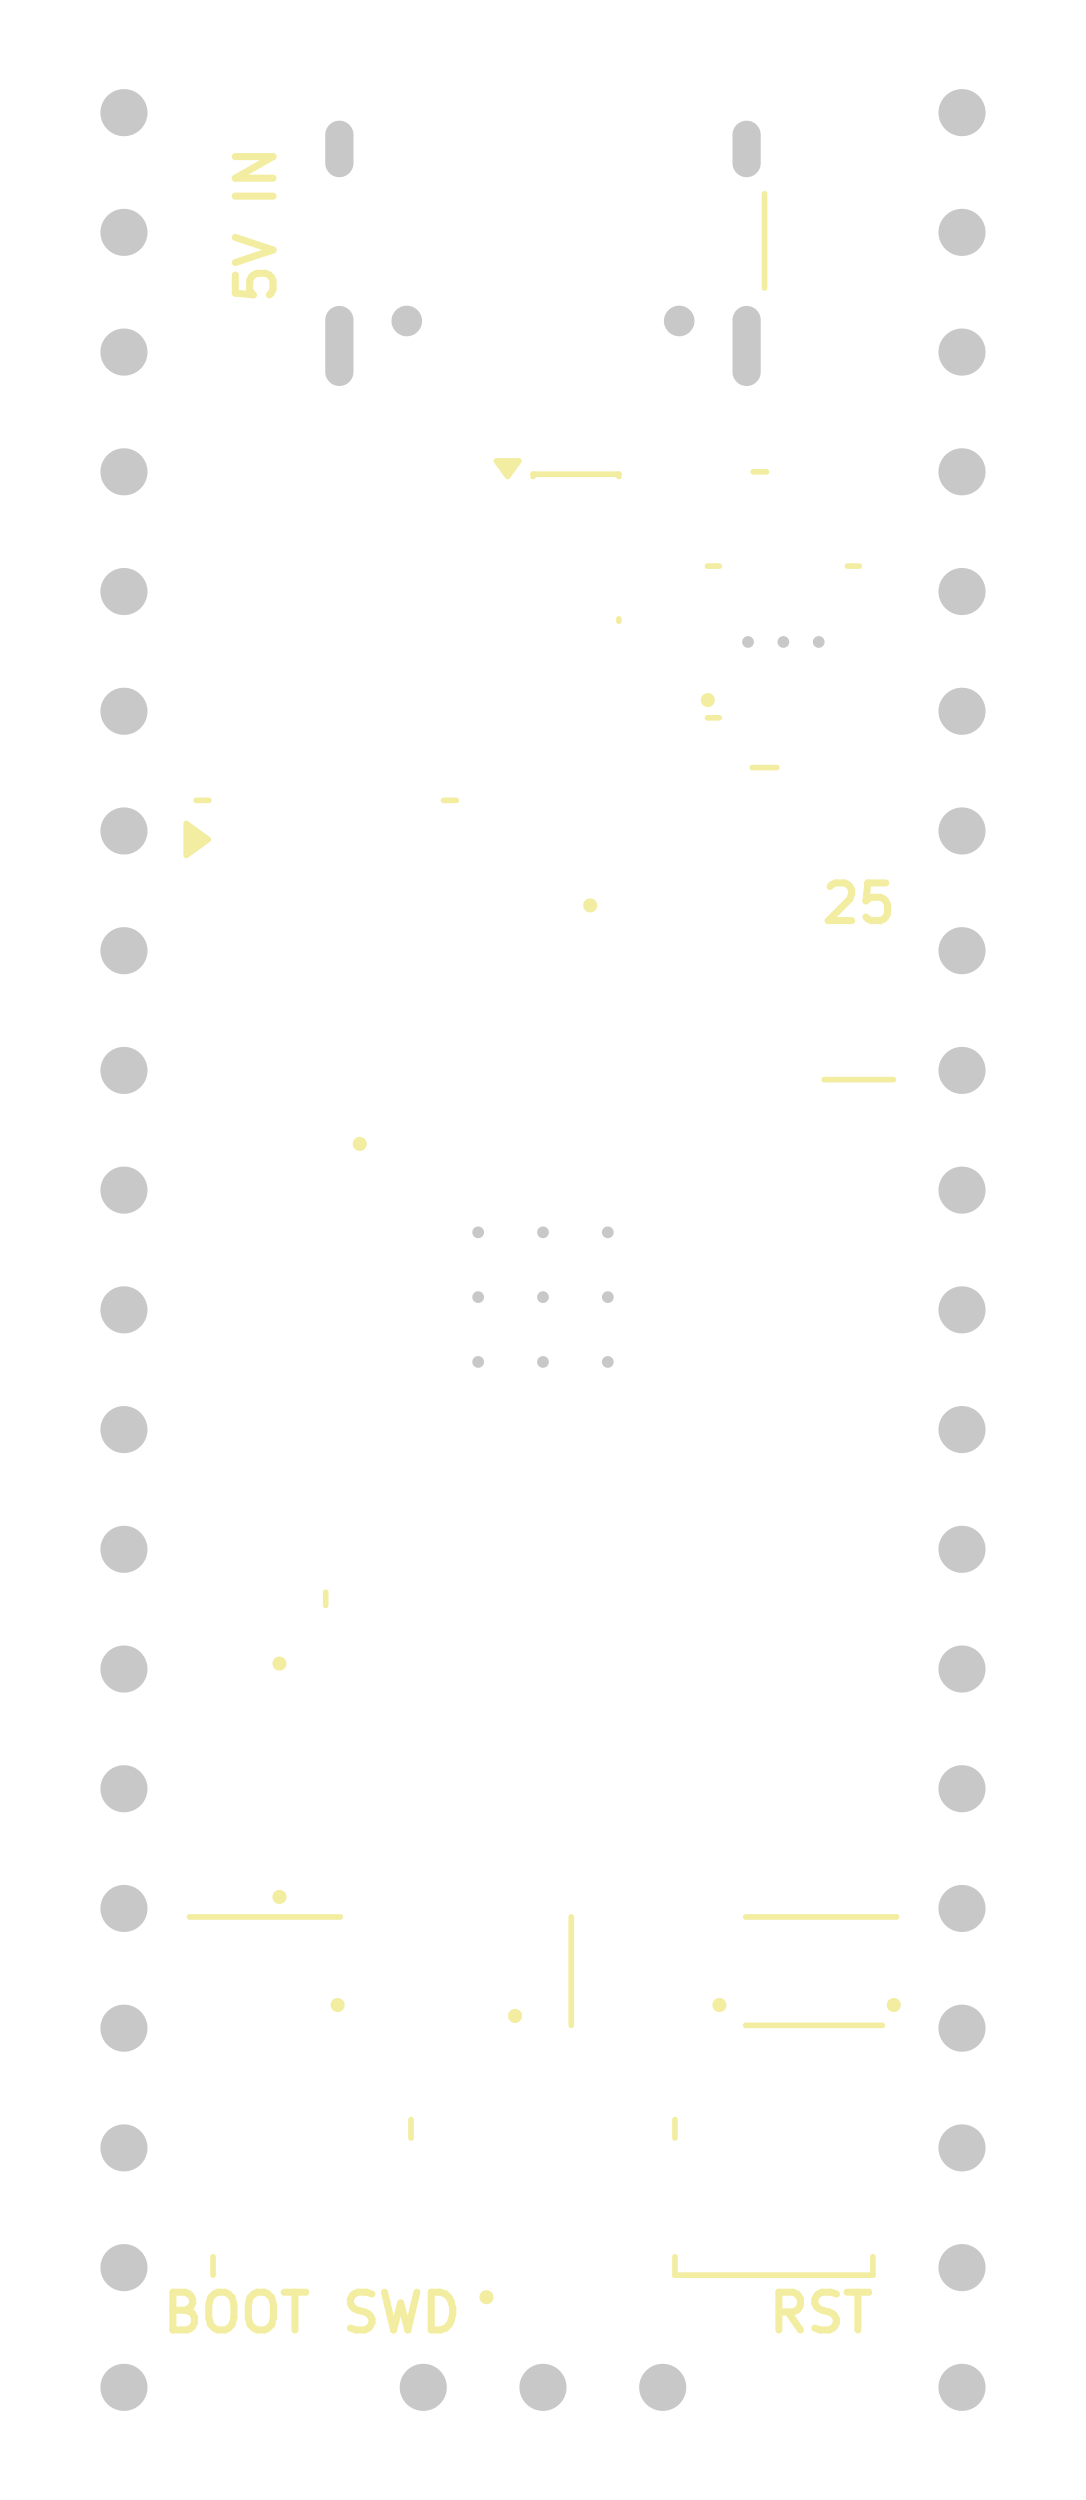
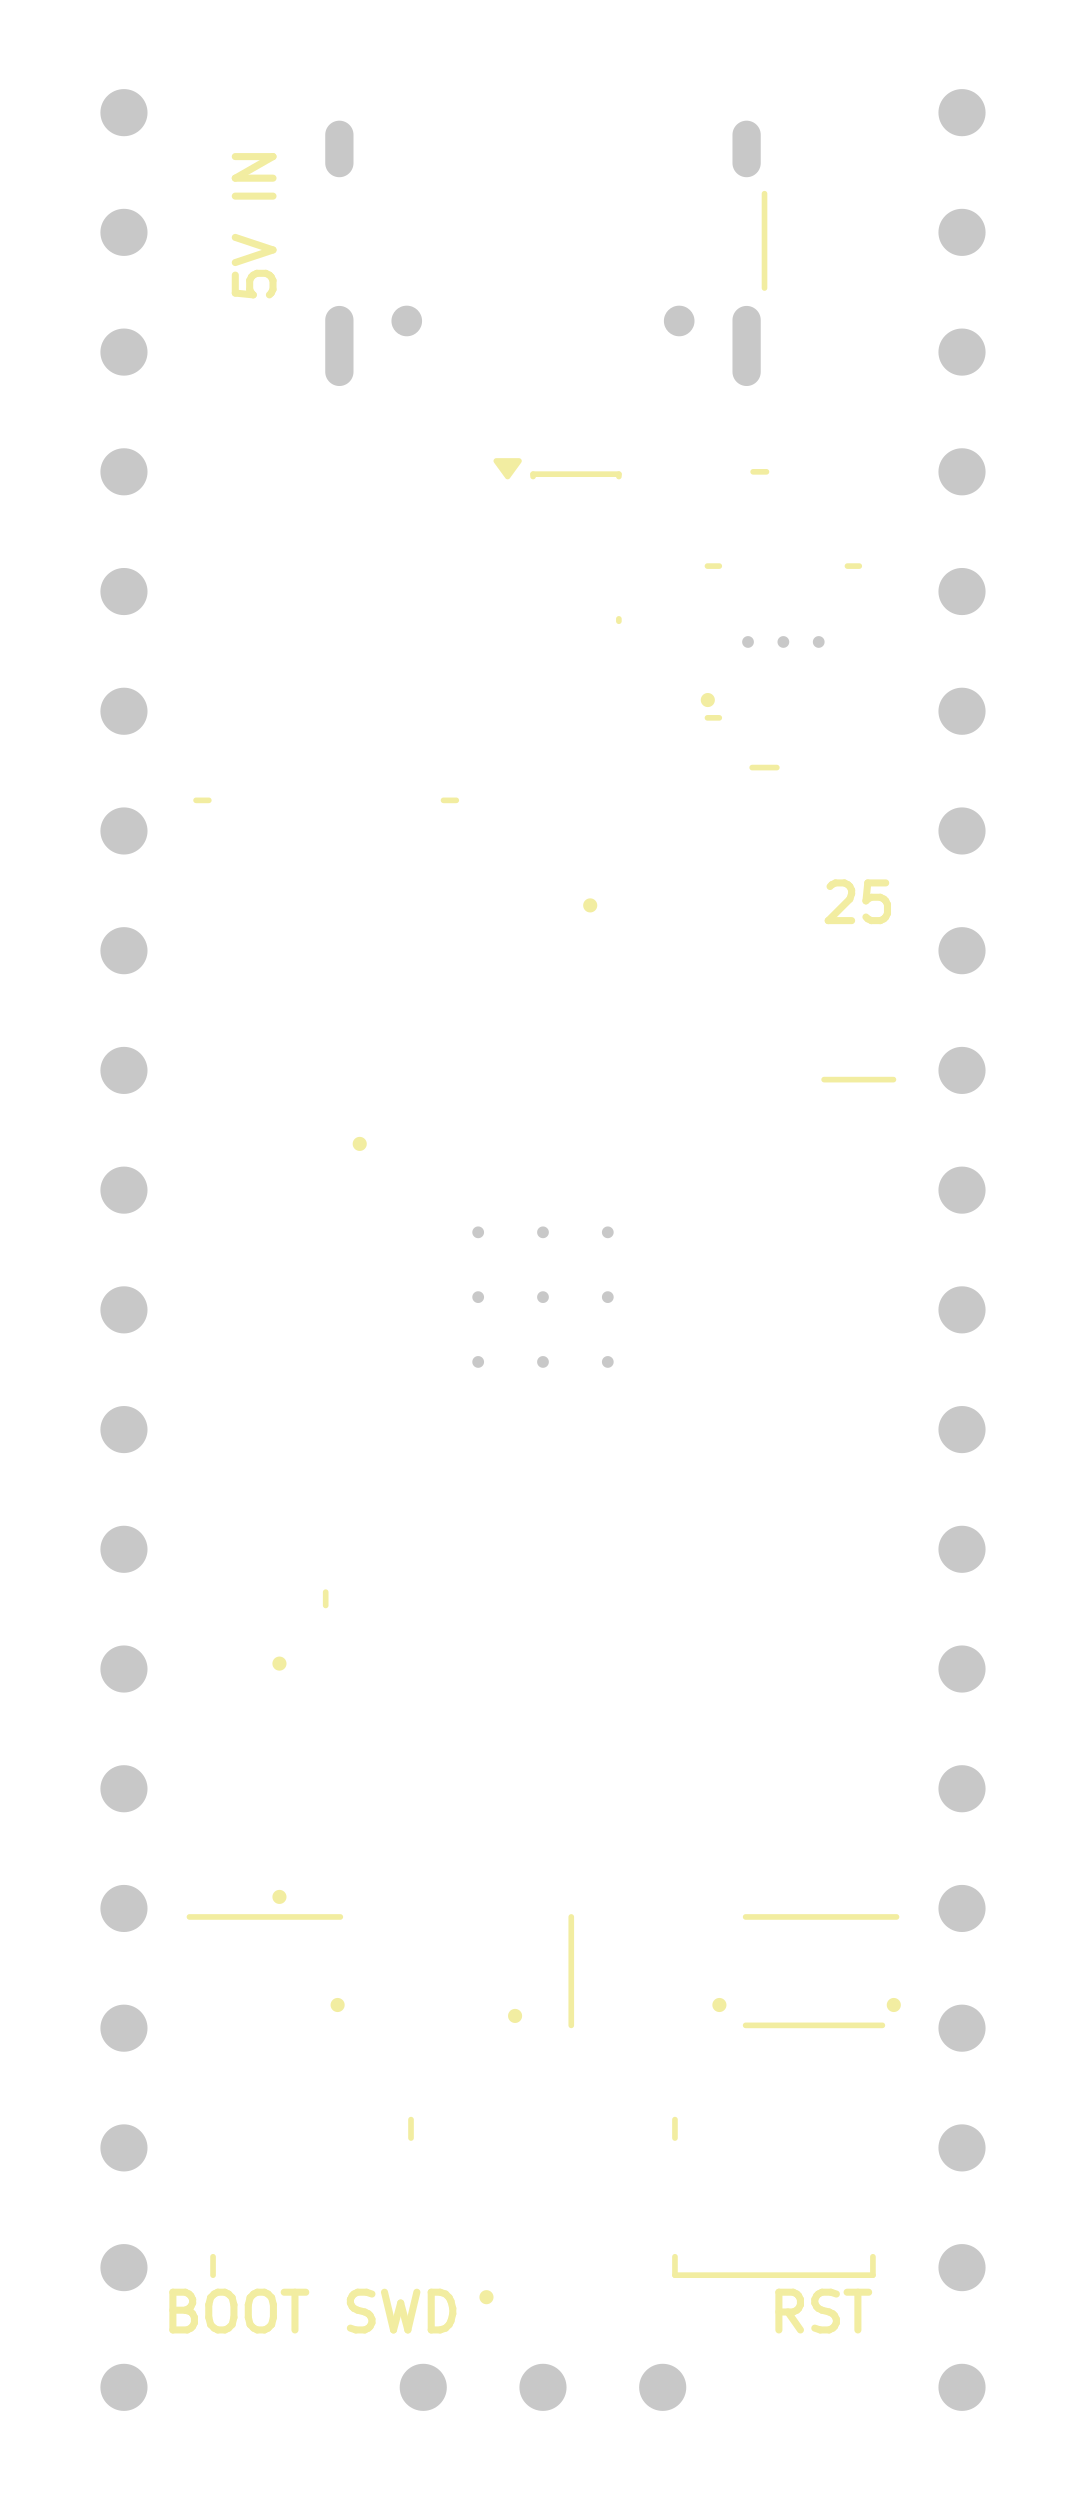
<svg xmlns="http://www.w3.org/2000/svg" version="1.1" width="23.04mm" height="53.04mm" viewBox="98.98 98.98 23.04 53.04">
  <g style="fill:#c8c8c8; fill-opacity:1;stroke:#c8c8c8; stroke-opacity:1; stroke-linecap:round; stroke-linejoin:round;" transform="translate(0 0) scale(1 1)">
</g>
  <g style="fill:#F2EDA1; fill-opacity:1; stroke:none;">
    <circle cx="104.909" cy="134.275" r="0.15" />
    <circle cx="104.909" cy="139.225" r="0.15" />
    <circle cx="106.143" cy="141.518" r="0.15" />
    <circle cx="106.612" cy="123.249" r="0.15" />
    <circle cx="109.301" cy="147.717" r="0.15" />
    <circle cx="109.908" cy="141.75" r="0.15" />
    <circle cx="111.502" cy="118.189" r="0.15" />
    <circle cx="113.997" cy="113.832" r="0.15" />
    <circle cx="114.243" cy="141.518" r="0.15" />
    <circle cx="117.943" cy="141.518" r="0.15" />
  </g>
  <g style="fill:none; stroke:#F2EDA1; stroke-width:0.15; stroke-opacity:1; stroke-linecap:round; stroke-linejoin:round;">
    <text x="104" y="148.45" textLength="3.376" font-size="1.067" lengthAdjust="spacingAndGlyphs" text-anchor="middle" opacity="0" stroke-opacity="0">BOOT</text>
    <g class="stroked-text">
      <path d="M102.914 147.993 L103.029 148.031 " />
      <path d="M103.029 148.031 L103.067 148.069 " />
      <path d="M103.067 148.069 L103.105 148.146 " />
      <path d="M103.105 148.146 L103.105 148.26 " />
      <path d="M103.105 148.26 L103.067 148.336 " />
      <path d="M103.067 148.336 L103.029 148.374 " />
      <path d="M103.029 148.374 L102.952 148.412 " />
      <path d="M102.952 148.412 L102.648 148.412 " />
      <path d="M102.648 148.412 L102.648 147.612 " />
      <path d="M102.648 147.612 L102.914 147.612 " />
      <path d="M102.914 147.612 L102.99 147.65 " />
      <path d="M102.99 147.65 L103.029 147.689 " />
      <path d="M103.029 147.689 L103.067 147.765 " />
      <path d="M103.067 147.765 L103.067 147.841 " />
      <path d="M103.067 147.841 L103.029 147.917 " />
      <path d="M103.029 147.917 L102.99 147.955 " />
      <path d="M102.99 147.955 L102.914 147.993 " />
      <path d="M102.914 147.993 L102.648 147.993 " />
      <path d="M103.6 147.612 L103.752 147.612 " />
      <path d="M103.752 147.612 L103.829 147.65 " />
      <path d="M103.829 147.65 L103.905 147.727 " />
      <path d="M103.905 147.727 L103.943 147.879 " />
      <path d="M103.943 147.879 L103.943 148.146 " />
      <path d="M103.943 148.146 L103.905 148.298 " />
      <path d="M103.905 148.298 L103.829 148.374 " />
      <path d="M103.829 148.374 L103.752 148.412 " />
      <path d="M103.752 148.412 L103.6 148.412 " />
      <path d="M103.6 148.412 L103.524 148.374 " />
      <path d="M103.524 148.374 L103.448 148.298 " />
      <path d="M103.448 148.298 L103.409 148.146 " />
      <path d="M103.409 148.146 L103.409 147.879 " />
      <path d="M103.409 147.879 L103.448 147.727 " />
      <path d="M103.448 147.727 L103.524 147.65 " />
      <path d="M103.524 147.65 L103.6 147.612 " />
      <path d="M104.438 147.612 L104.591 147.612 " />
      <path d="M104.591 147.612 L104.667 147.65 " />
      <path d="M104.667 147.65 L104.743 147.727 " />
      <path d="M104.743 147.727 L104.781 147.879 " />
      <path d="M104.781 147.879 L104.781 148.146 " />
      <path d="M104.781 148.146 L104.743 148.298 " />
      <path d="M104.743 148.298 L104.667 148.374 " />
      <path d="M104.667 148.374 L104.591 148.412 " />
      <path d="M104.591 148.412 L104.438 148.412 " />
      <path d="M104.438 148.412 L104.362 148.374 " />
      <path d="M104.362 148.374 L104.286 148.298 " />
      <path d="M104.286 148.298 L104.248 148.146 " />
      <path d="M104.248 148.146 L104.248 147.879 " />
      <path d="M104.248 147.879 L104.286 147.727 " />
      <path d="M104.286 147.727 L104.362 147.65 " />
      <path d="M104.362 147.65 L104.438 147.612 " />
      <path d="M105.01 147.612 L105.467 147.612 " />
      <path d="M105.238 148.412 L105.238 147.612 " />
    </g>
    <text x="107.5" y="148.45" textLength="2.766" font-size="1.067" lengthAdjust="spacingAndGlyphs" text-anchor="middle" opacity="0" stroke-opacity="0">SWD</text>
    <g class="stroked-text">
      <path d="M106.414 148.374 L106.529 148.412 " />
      <path d="M106.529 148.412 L106.719 148.412 " />
      <path d="M106.719 148.412 L106.795 148.374 " />
      <path d="M106.795 148.374 L106.833 148.336 " />
      <path d="M106.833 148.336 L106.871 148.26 " />
      <path d="M106.871 148.26 L106.871 148.184 " />
      <path d="M106.871 148.184 L106.833 148.107 " />
      <path d="M106.833 148.107 L106.795 148.069 " />
      <path d="M106.795 148.069 L106.719 148.031 " />
      <path d="M106.719 148.031 L106.567 147.993 " />
      <path d="M106.567 147.993 L106.49 147.955 " />
      <path d="M106.49 147.955 L106.452 147.917 " />
      <path d="M106.452 147.917 L106.414 147.841 " />
      <path d="M106.414 147.841 L106.414 147.765 " />
      <path d="M106.414 147.765 L106.452 147.689 " />
      <path d="M106.452 147.689 L106.49 147.65 " />
      <path d="M106.49 147.65 L106.567 147.612 " />
      <path d="M106.567 147.612 L106.757 147.612 " />
      <path d="M106.757 147.612 L106.871 147.65 " />
      <path d="M107.138 147.612 L107.329 148.412 " />
      <path d="M107.329 148.412 L107.481 147.841 " />
      <path d="M107.481 147.841 L107.633 148.412 " />
      <path d="M107.633 148.412 L107.824 147.612 " />
      <path d="M108.129 148.412 L108.129 147.612 " />
      <path d="M108.129 147.612 L108.319 147.612 " />
      <path d="M108.319 147.612 L108.433 147.65 " />
      <path d="M108.433 147.65 L108.51 147.727 " />
      <path d="M108.51 147.727 L108.548 147.803 " />
      <path d="M108.548 147.803 L108.586 147.955 " />
      <path d="M108.586 147.955 L108.586 148.069 " />
      <path d="M108.586 148.069 L108.548 148.222 " />
      <path d="M108.548 148.222 L108.51 148.298 " />
      <path d="M108.51 148.298 L108.433 148.374 " />
      <path d="M108.433 148.374 L108.319 148.412 " />
      <path d="M108.319 148.412 L108.129 148.412 " />
    </g>
    <text x="116.4" y="148.45" textLength="2.461" font-size="1.067" lengthAdjust="spacingAndGlyphs" text-anchor="middle" opacity="0" stroke-opacity="0">RST</text>
    <g class="stroked-text">
      <path d="M115.962 148.412 L115.695 148.031 " />
      <path d="M115.505 148.412 L115.505 147.612 " />
      <path d="M115.505 147.612 L115.809 147.612 " />
      <path d="M115.809 147.612 L115.886 147.65 " />
      <path d="M115.886 147.65 L115.924 147.689 " />
      <path d="M115.924 147.689 L115.962 147.765 " />
      <path d="M115.962 147.765 L115.962 147.879 " />
      <path d="M115.962 147.879 L115.924 147.955 " />
      <path d="M115.924 147.955 L115.886 147.993 " />
      <path d="M115.886 147.993 L115.809 148.031 " />
      <path d="M115.809 148.031 L115.505 148.031 " />
      <path d="M116.267 148.374 L116.381 148.412 " />
      <path d="M116.381 148.412 L116.571 148.412 " />
      <path d="M116.571 148.412 L116.648 148.374 " />
      <path d="M116.648 148.374 L116.686 148.336 " />
      <path d="M116.686 148.336 L116.724 148.26 " />
      <path d="M116.724 148.26 L116.724 148.184 " />
      <path d="M116.724 148.184 L116.686 148.107 " />
      <path d="M116.686 148.107 L116.648 148.069 " />
      <path d="M116.648 148.069 L116.571 148.031 " />
      <path d="M116.571 148.031 L116.419 147.993 " />
      <path d="M116.419 147.993 L116.343 147.955 " />
      <path d="M116.343 147.955 L116.305 147.917 " />
      <path d="M116.305 147.917 L116.267 147.841 " />
      <path d="M116.267 147.841 L116.267 147.765 " />
      <path d="M116.267 147.765 L116.305 147.689 " />
      <path d="M116.305 147.689 L116.343 147.65 " />
      <path d="M116.343 147.65 L116.419 147.612 " />
      <path d="M116.419 147.612 L116.609 147.612 " />
      <path d="M116.609 147.612 L116.724 147.65 " />
      <path d="M116.952 147.612 L117.409 147.612 " />
      <path d="M117.181 148.412 L117.181 147.612 " />
    </g>
    <text x="117.2" y="118.55" textLength="1.814" font-size="1.067" lengthAdjust="spacingAndGlyphs" text-anchor="middle" opacity="0" stroke-opacity="0">25</text>
    <g class="stroked-text">
      <path d="M116.591 117.788 L116.629 117.75 " />
      <path d="M116.629 117.75 L116.705 117.712 " />
      <path d="M116.705 117.712 L116.895 117.712 " />
      <path d="M116.895 117.712 L116.971 117.75 " />
      <path d="M116.971 117.75 L117.01 117.788 " />
      <path d="M117.01 117.788 L117.048 117.865 " />
      <path d="M117.048 117.865 L117.048 117.941 " />
      <path d="M117.048 117.941 L117.01 118.055 " />
      <path d="M117.01 118.055 L116.552 118.512 " />
      <path d="M116.552 118.512 L117.048 118.512 " />
      <path d="M117.771 117.712 L117.391 117.712 " />
      <path d="M117.391 117.712 L117.352 118.093 " />
      <path d="M117.352 118.093 L117.391 118.055 " />
      <path d="M117.391 118.055 L117.467 118.017 " />
      <path d="M117.467 118.017 L117.657 118.017 " />
      <path d="M117.657 118.017 L117.733 118.055 " />
      <path d="M117.733 118.055 L117.771 118.093 " />
      <path d="M117.771 118.093 L117.809 118.169 " />
      <path d="M117.809 118.169 L117.809 118.36 " />
      <path d="M117.809 118.36 L117.771 118.436 " />
      <path d="M117.771 118.436 L117.733 118.474 " />
      <path d="M117.733 118.474 L117.657 118.512 " />
      <path d="M117.657 118.512 L117.467 118.512 " />
      <path d="M117.467 118.512 L117.391 118.474 " />
      <path d="M117.391 118.474 L117.352 118.436 " />
    </g>
    <g transform="rotate(-90 104.41 103.75)">
      <text x="104.41" y="104.15" textLength="3.566" font-size="1.067" lengthAdjust="spacingAndGlyphs" text-anchor="middle" opacity="0" stroke-opacity="0">5V IN</text>
    </g>
    <g class="stroked-text">
      <path d="M103.972 104.817 L103.972 105.198 " />
      <path d="M103.972 105.198 L104.353 105.236 " />
      <path d="M104.353 105.236 L104.315 105.198 " />
      <path d="M104.315 105.198 L104.277 105.121 " />
      <path d="M104.277 105.121 L104.277 104.931 " />
      <path d="M104.277 104.931 L104.315 104.855 " />
      <path d="M104.315 104.855 L104.353 104.817 " />
      <path d="M104.353 104.817 L104.429 104.779 " />
      <path d="M104.429 104.779 L104.62 104.779 " />
      <path d="M104.62 104.779 L104.696 104.817 " />
      <path d="M104.696 104.817 L104.734 104.855 " />
      <path d="M104.734 104.855 L104.772 104.931 " />
      <path d="M104.772 104.931 L104.772 105.121 " />
      <path d="M104.772 105.121 L104.734 105.198 " />
      <path d="M104.734 105.198 L104.696 105.236 " />
      <path d="M103.972 104.55 L104.772 104.283 " />
      <path d="M104.772 104.283 L103.972 104.017 " />
      <path d="M104.772 103.141 L103.972 103.141 " />
      <path d="M104.772 102.76 L103.972 102.76 " />
      <path d="M103.972 102.76 L104.772 102.302 " />
      <path d="M104.772 102.302 L103.972 102.302 " />
    </g>
  </g>
  <g style="fill:none; stroke:#F2EDA1; stroke-width:0.12; stroke-opacity:1; stroke-linecap:round; stroke-linejoin:round;">
    <path d="M103.41 115.96 L103.14 115.96 " />
    <path d="M108.66 115.96 L108.39 115.96 " />
-     <path style="fill:#F2EDA1; fill-opacity:1; stroke:#F2EDA1; stroke-width:0.12; stroke-opacity:1; stroke-linecap:round; stroke-linejoin:round;fill-rule:evenodd;" d="M 103.4,116.79 102.93,117.13 102.93,116.45 Z" />
-   </g>
-   <g style="fill:none; stroke:#F2EDA1; stroke-width:0.12; stroke-opacity:1; stroke-linecap:round; stroke-linejoin:round;">
    <path d="M113.99 110.99 L114.24 110.99 " />
    <path d="M114.24 114.21 L113.99 114.21 " />
    <path d="M116.96 110.99 L117.21 110.99 " />
    <path d="M113.3 144.34 L113.3 143.95 " />
    <path d="M113.3 146.86 L113.3 147.25 " />
    <path d="M113.3 147.25 L117.5 147.25 " />
    <path d="M117.5 147.25 L117.5 146.86 " />
    <path d="M111.1 141.95 L111.1 139.65 " />
    <path d="M103.5 146.86 L103.5 147.25 " />
    <path d="M107.7 143.95 L107.7 144.34 " />
    <path d="M106.2 139.65 L103 139.65 " />
    <path d="M114.939 115.265 L115.461 115.265 " />
    <path d="M105.89 133.041 L105.89 132.759 " />
    <path d="M117.7 141.95 L114.8 141.95 " />
    <path d="M118 139.65 L114.8 139.65 " />
    <path d="M115.2 105.09 L115.2 103.09 " />
    <path d="M116.465 121.885 L117.935 121.885 " />
    <path d="M114.959 108.99 L115.241 108.99 " />
    <path d="M110.29 109.04 L112.11 109.04 " />
    <path d="M110.29 109.09 L110.29 109.04 " />
    <path d="M112.11 109.04 L112.11 109.09 " />
    <path d="M112.11 112.11 L112.11 112.16 " />
    <path style="fill:#F2EDA1; fill-opacity:1; stroke:#F2EDA1; stroke-width:0.12; stroke-opacity:1; stroke-linecap:round; stroke-linejoin:round;fill-rule:evenodd;" d="M 109.75,109.09 109.51,108.76 109.99,108.76 Z" />
  </g>
  <g style="fill:#c8c8c8; fill-opacity:1; stroke:none;">
    <circle cx="114.85" cy="112.6" r="0.125" />
  </g>
  <g style="fill:#c8c8c8; fill-opacity:1; stroke:none;">
    <circle cx="115.6" cy="112.6" r="0.125" />
  </g>
  <g style="fill:#c8c8c8; fill-opacity:1; stroke:none;">
    <circle cx="116.35" cy="112.6" r="0.125" />
  </g>
  <g style="fill:#c8c8c8; fill-opacity:1; stroke:none;">
    <circle cx="107.96" cy="149.63" r="0.5" />
  </g>
  <g style="fill:#c8c8c8; fill-opacity:1; stroke:none;">
    <circle cx="110.5" cy="149.63" r="0.5" />
  </g>
  <g style="fill:#c8c8c8; fill-opacity:1; stroke:none;">
    <circle cx="113.04" cy="149.63" r="0.5" />
  </g>
  <g style="fill:#c8c8c8; fill-opacity:1; stroke:none;">
    <circle cx="113.39" cy="105.79" r="0.325" />
  </g>
  <g style="fill:#c8c8c8; fill-opacity:1; stroke:none;">
    <circle cx="107.61" cy="105.79" r="0.325" />
  </g>
  <g style="fill:none; stroke:#c8c8c8; stroke-width:0.6; stroke-opacity:1; stroke-linecap:round; stroke-linejoin:round;">
    <path d="M114.82 106.87 L114.82 105.77 " />
    <path d="M114.82 102.44 L114.82 101.84 " />
    <path d="M106.18 106.87 L106.18 105.77 " />
    <path d="M106.18 102.44 L106.18 101.84 " />
  </g>
  <g style="fill:#c8c8c8; fill-opacity:1; stroke:none;">
    <circle cx="109.125" cy="125.125" r="0.125" />
  </g>
  <g style="fill:#c8c8c8; fill-opacity:1; stroke:none;">
    <circle cx="109.125" cy="126.5" r="0.125" />
  </g>
  <g style="fill:#c8c8c8; fill-opacity:1; stroke:none;">
    <circle cx="109.125" cy="127.875" r="0.125" />
  </g>
  <g style="fill:#c8c8c8; fill-opacity:1; stroke:none;">
    <circle cx="110.5" cy="125.125" r="0.125" />
  </g>
  <g style="fill:#c8c8c8; fill-opacity:1; stroke:none;">
    <circle cx="110.5" cy="126.5" r="0.125" />
  </g>
  <g style="fill:#c8c8c8; fill-opacity:1; stroke:none;">
    <circle cx="110.5" cy="127.875" r="0.125" />
  </g>
  <g style="fill:#c8c8c8; fill-opacity:1; stroke:none;">
    <circle cx="111.875" cy="125.125" r="0.125" />
  </g>
  <g style="fill:#c8c8c8; fill-opacity:1; stroke:none;">
    <circle cx="111.875" cy="126.5" r="0.125" />
  </g>
  <g style="fill:#c8c8c8; fill-opacity:1; stroke:none;">
    <circle cx="111.875" cy="127.875" r="0.125" />
  </g>
  <g style="fill:#c8c8c8; fill-opacity:1; stroke:none;">
    <circle cx="101.61" cy="101.37" r="0.5" />
  </g>
  <g style="fill:#c8c8c8; fill-opacity:1; stroke:none;">
    <circle cx="101.61" cy="103.91" r="0.5" />
  </g>
  <g style="fill:#c8c8c8; fill-opacity:1; stroke:none;">
    <circle cx="101.61" cy="106.45" r="0.5" />
  </g>
  <g style="fill:#c8c8c8; fill-opacity:1; stroke:none;">
    <circle cx="101.61" cy="108.99" r="0.5" />
  </g>
  <g style="fill:#c8c8c8; fill-opacity:1; stroke:none;">
    <circle cx="101.61" cy="111.53" r="0.5" />
  </g>
  <g style="fill:#c8c8c8; fill-opacity:1; stroke:none;">
    <circle cx="101.61" cy="114.07" r="0.5" />
  </g>
  <g style="fill:#c8c8c8; fill-opacity:1; stroke:none;">
    <circle cx="101.61" cy="116.61" r="0.5" />
  </g>
  <g style="fill:#c8c8c8; fill-opacity:1; stroke:none;">
    <circle cx="101.61" cy="119.15" r="0.5" />
  </g>
  <g style="fill:#c8c8c8; fill-opacity:1; stroke:none;">
    <circle cx="101.61" cy="121.69" r="0.5" />
  </g>
  <g style="fill:#c8c8c8; fill-opacity:1; stroke:none;">
    <circle cx="101.61" cy="124.23" r="0.5" />
  </g>
  <g style="fill:#c8c8c8; fill-opacity:1; stroke:none;">
    <circle cx="101.61" cy="126.77" r="0.5" />
  </g>
  <g style="fill:#c8c8c8; fill-opacity:1; stroke:none;">
    <circle cx="101.61" cy="129.31" r="0.5" />
  </g>
  <g style="fill:#c8c8c8; fill-opacity:1; stroke:none;">
    <circle cx="101.61" cy="131.85" r="0.5" />
  </g>
  <g style="fill:#c8c8c8; fill-opacity:1; stroke:none;">
    <circle cx="101.61" cy="134.39" r="0.5" />
  </g>
  <g style="fill:#c8c8c8; fill-opacity:1; stroke:none;">
    <circle cx="101.61" cy="136.93" r="0.5" />
  </g>
  <g style="fill:#c8c8c8; fill-opacity:1; stroke:none;">
    <circle cx="101.61" cy="139.47" r="0.5" />
  </g>
  <g style="fill:#c8c8c8; fill-opacity:1; stroke:none;">
    <circle cx="101.61" cy="142.01" r="0.5" />
  </g>
  <g style="fill:#c8c8c8; fill-opacity:1; stroke:none;">
    <circle cx="101.61" cy="144.55" r="0.5" />
  </g>
  <g style="fill:#c8c8c8; fill-opacity:1; stroke:none;">
    <circle cx="101.61" cy="147.09" r="0.5" />
  </g>
  <g style="fill:#c8c8c8; fill-opacity:1; stroke:none;">
    <circle cx="101.61" cy="149.63" r="0.5" />
  </g>
  <g style="fill:#c8c8c8; fill-opacity:1; stroke:none;">
    <circle cx="119.39" cy="149.63" r="0.5" />
  </g>
  <g style="fill:#c8c8c8; fill-opacity:1; stroke:none;">
    <circle cx="119.39" cy="147.09" r="0.5" />
  </g>
  <g style="fill:#c8c8c8; fill-opacity:1; stroke:none;">
    <circle cx="119.39" cy="144.55" r="0.5" />
  </g>
  <g style="fill:#c8c8c8; fill-opacity:1; stroke:none;">
    <circle cx="119.39" cy="142.01" r="0.5" />
  </g>
  <g style="fill:#c8c8c8; fill-opacity:1; stroke:none;">
    <circle cx="119.39" cy="139.47" r="0.5" />
  </g>
  <g style="fill:#c8c8c8; fill-opacity:1; stroke:none;">
    <circle cx="119.39" cy="136.93" r="0.5" />
  </g>
  <g style="fill:#c8c8c8; fill-opacity:1; stroke:none;">
    <circle cx="119.39" cy="134.39" r="0.5" />
  </g>
  <g style="fill:#c8c8c8; fill-opacity:1; stroke:none;">
    <circle cx="119.39" cy="131.85" r="0.5" />
  </g>
  <g style="fill:#c8c8c8; fill-opacity:1; stroke:none;">
    <circle cx="119.39" cy="129.31" r="0.5" />
  </g>
  <g style="fill:#c8c8c8; fill-opacity:1; stroke:none;">
    <circle cx="119.39" cy="126.77" r="0.5" />
  </g>
  <g style="fill:#c8c8c8; fill-opacity:1; stroke:none;">
    <circle cx="119.39" cy="124.23" r="0.5" />
  </g>
  <g style="fill:#c8c8c8; fill-opacity:1; stroke:none;">
    <circle cx="119.39" cy="121.69" r="0.5" />
  </g>
  <g style="fill:#c8c8c8; fill-opacity:1; stroke:none;">
    <circle cx="119.39" cy="119.15" r="0.5" />
  </g>
  <g style="fill:#c8c8c8; fill-opacity:1; stroke:none;">
    <circle cx="119.39" cy="116.61" r="0.5" />
  </g>
  <g style="fill:#c8c8c8; fill-opacity:1; stroke:none;">
    <circle cx="119.39" cy="114.07" r="0.5" />
  </g>
  <g style="fill:#c8c8c8; fill-opacity:1; stroke:none;">
    <circle cx="119.39" cy="111.53" r="0.5" />
  </g>
  <g style="fill:#c8c8c8; fill-opacity:1; stroke:none;">
    <circle cx="119.39" cy="108.99" r="0.5" />
  </g>
  <g style="fill:#c8c8c8; fill-opacity:1; stroke:none;">
    <circle cx="119.39" cy="106.45" r="0.5" />
  </g>
  <g style="fill:#c8c8c8; fill-opacity:1; stroke:none;">
    <circle cx="119.39" cy="103.91" r="0.5" />
  </g>
  <g style="fill:#c8c8c8; fill-opacity:1; stroke:none;">
    <circle cx="119.39" cy="101.37" r="0.5" />
  </g>
</svg>
